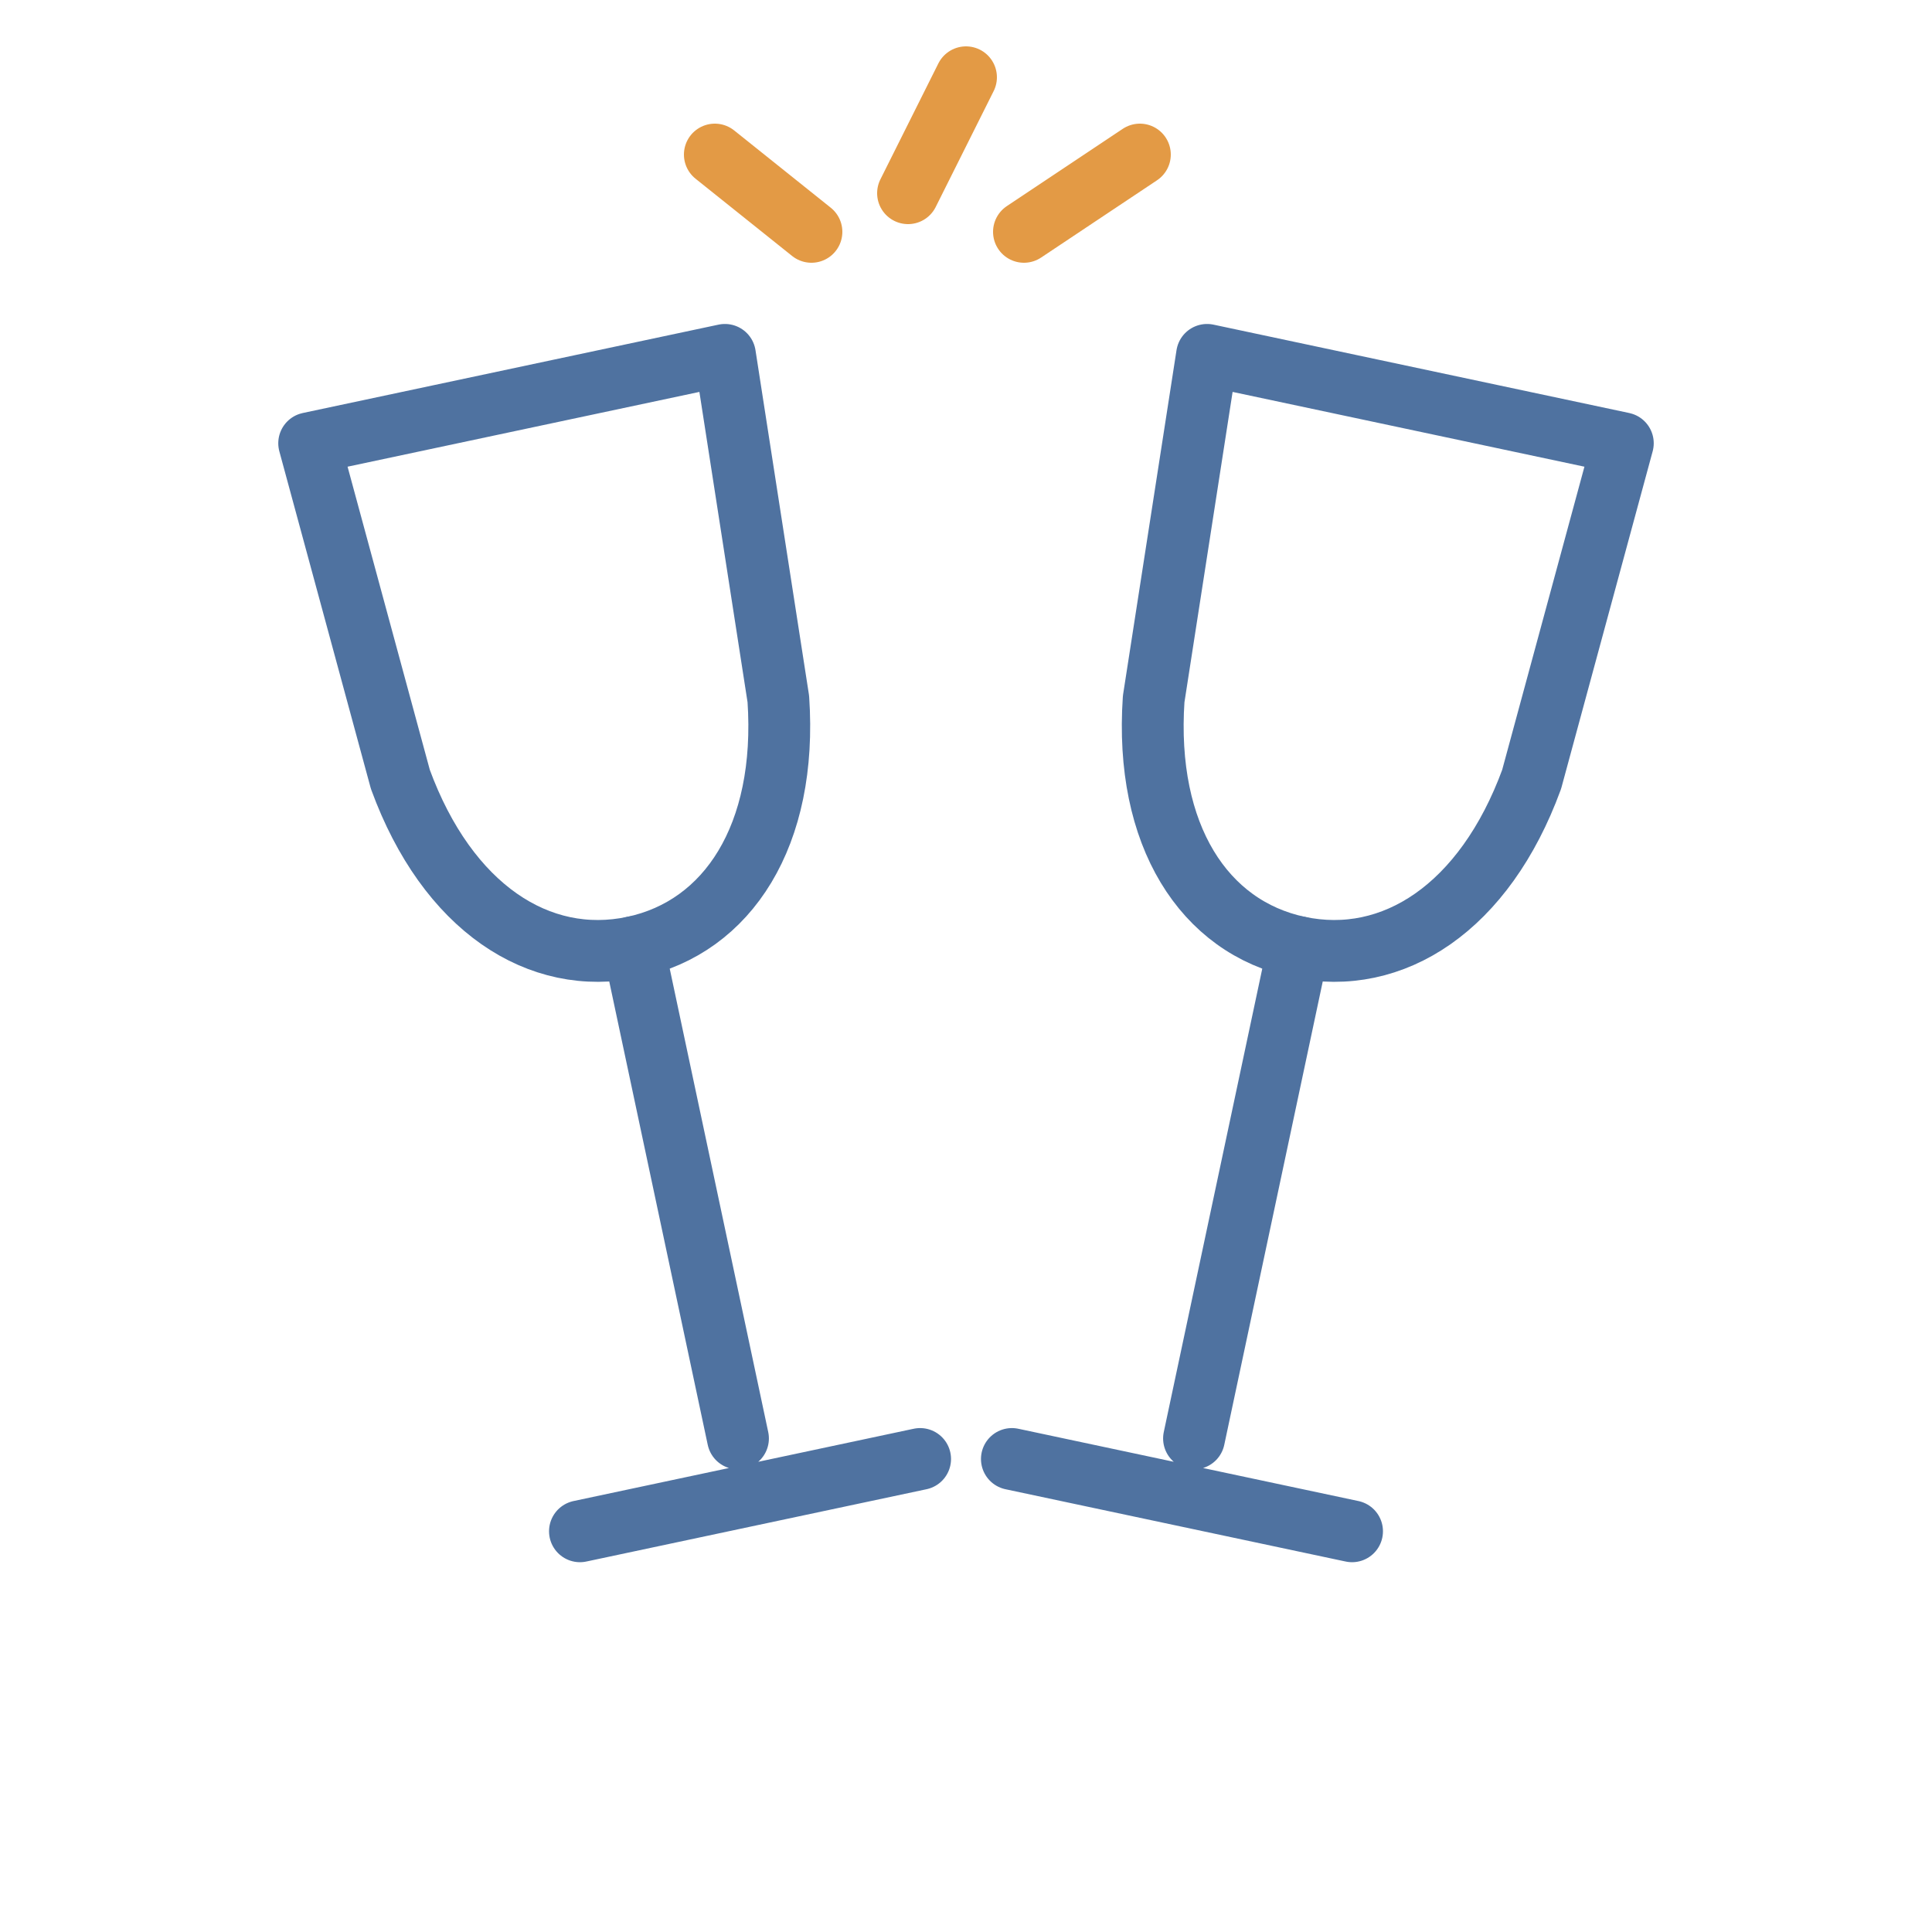
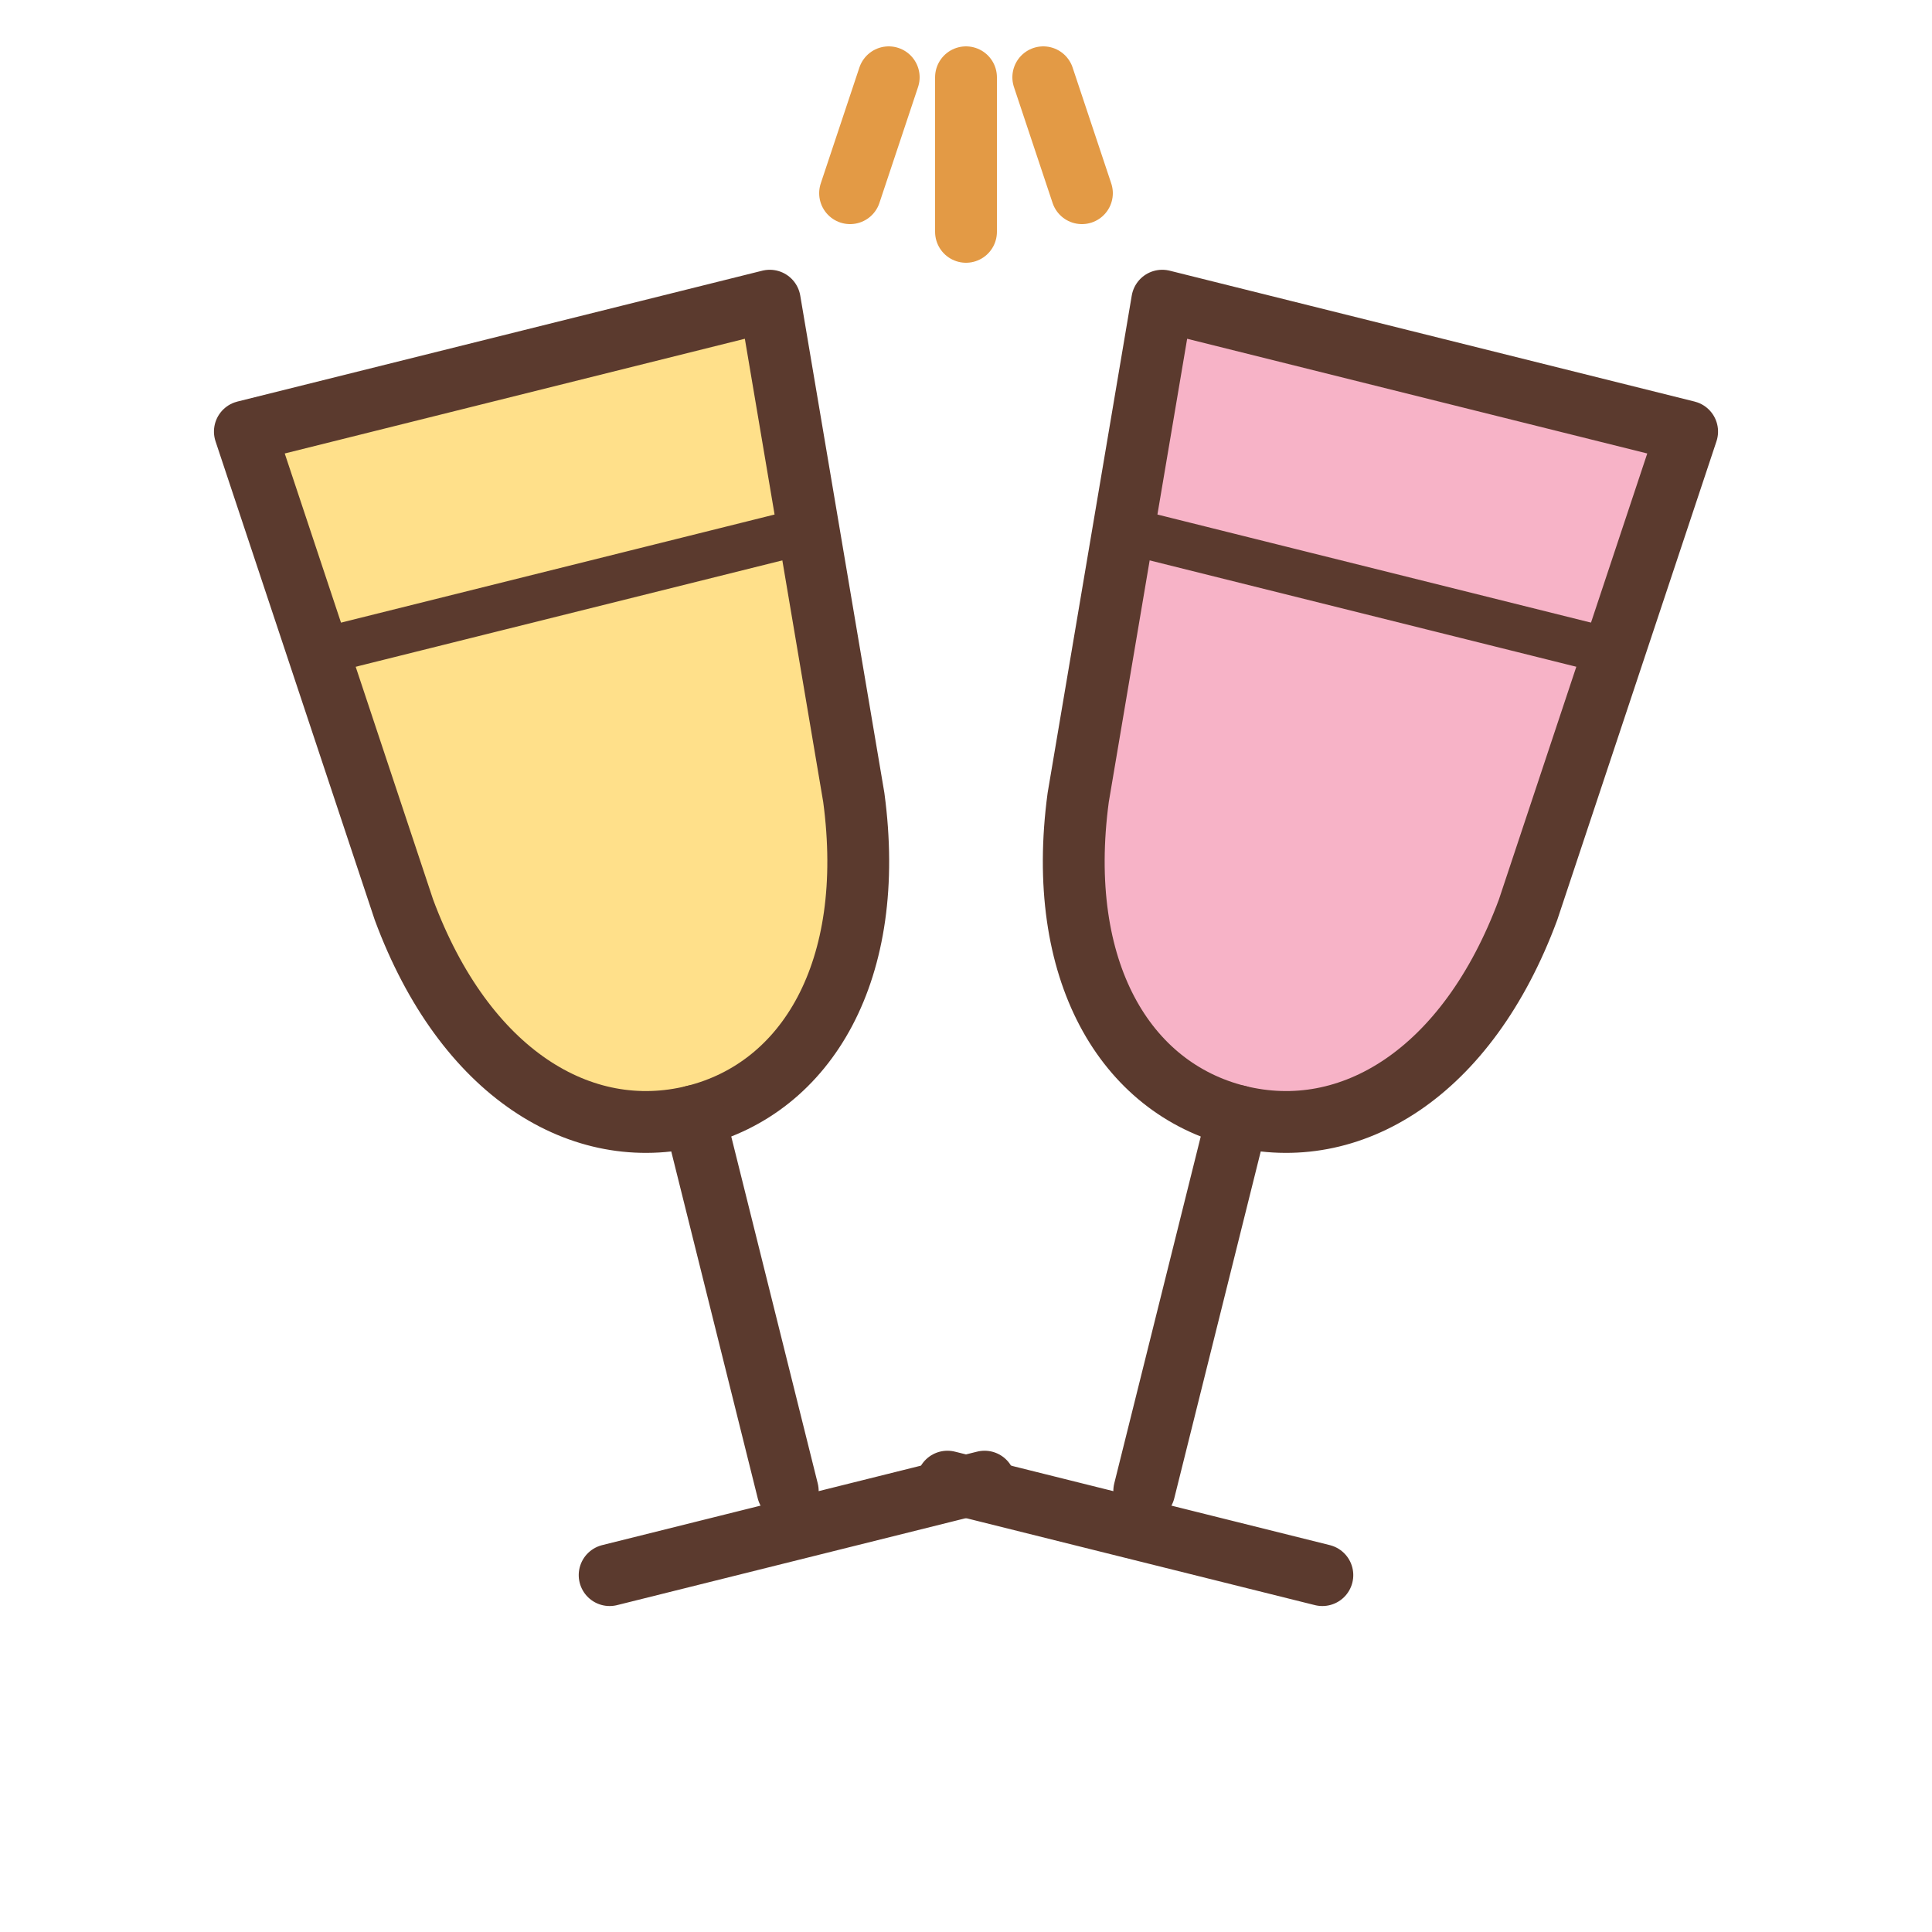
- <svg xmlns="http://www.w3.org/2000/svg" viewBox="0 0 100 100" fill="none" stroke-linecap="round" stroke-linejoin="round" stroke-width="3.2">
-   <g stroke="#4F72A0">
-     <path d="M22 20h22l-1 18c-1 7-5 11-10 11s-9-4-10-11z" transform="rotate(-12 33 50)" />
-     <path d="M33 49v26M24 78h18" transform="rotate(-12 33 50)" />
-     <path d="M56 20h22l-1 18c-1 7-5 11-10 11s-9-4-10-11z" transform="rotate(12 67 50)" />
-     <path d="M67 49v26M58 78h18" transform="rotate(12 67 50)" />
+ <svg xmlns="http://www.w3.org/2000/svg" viewBox="0 0 100 100" stroke="#5B3A2E" stroke-width="3.2" stroke-linejoin="round" stroke-linecap="round">
+   <g transform="rotate(-14 34 50)">
+     <path d="M20 18h28l-2 26c-1 9-6 14-12 14s-11-5-12-14z" fill="#FFE08A" />
+     <path d="M21 30h26" stroke-width="2.4" />
+     <path d="M34 58v20M24 80h20" />
  </g>
-   <g stroke="#E39A45">
-     <path d="M47 10l3-6M53 12l6-4M42 12l-5-4" />
+   <g transform="rotate(14 66 50)">
+     <path d="M52 18h28l-2 26c-1 9-6 14-12 14s-11-5-12-14z" fill="#F7B3C7" />
+     <path d="M53 30h26" stroke-width="2.4" />
+     <path d="M66 58v20M56 80h20" />
  </g>
+   <path d="M44 10l2-6M56 10l-2-6M50 12V4" stroke="#E39A45" />
</svg>
